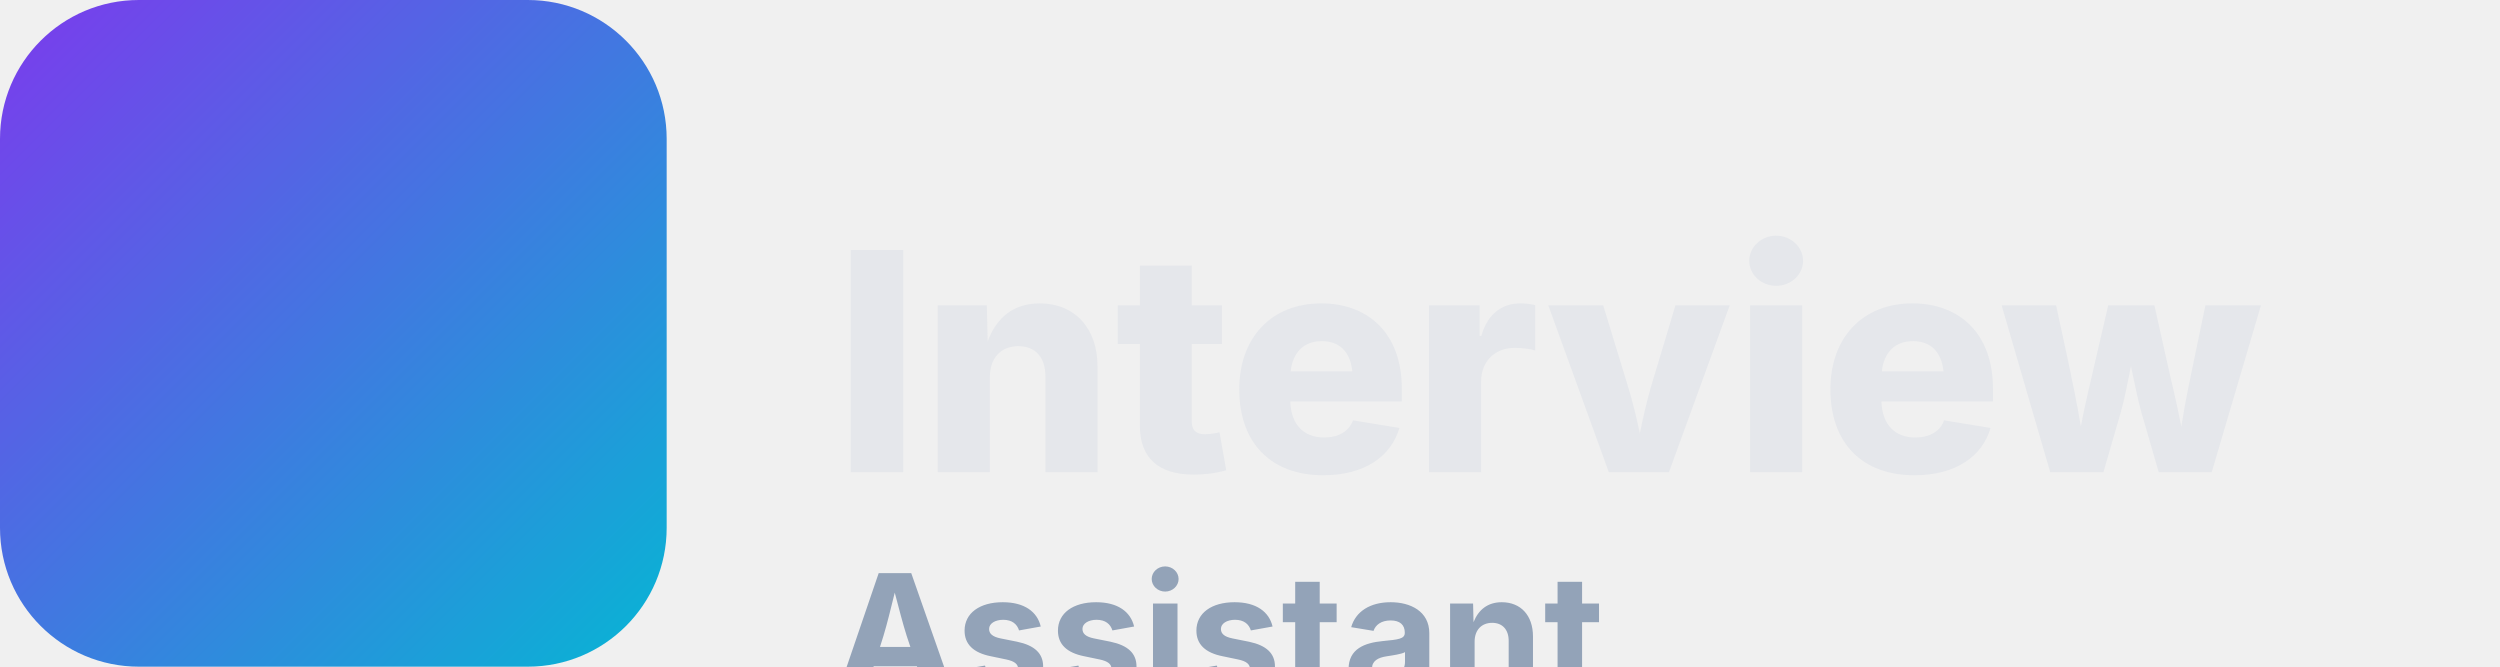
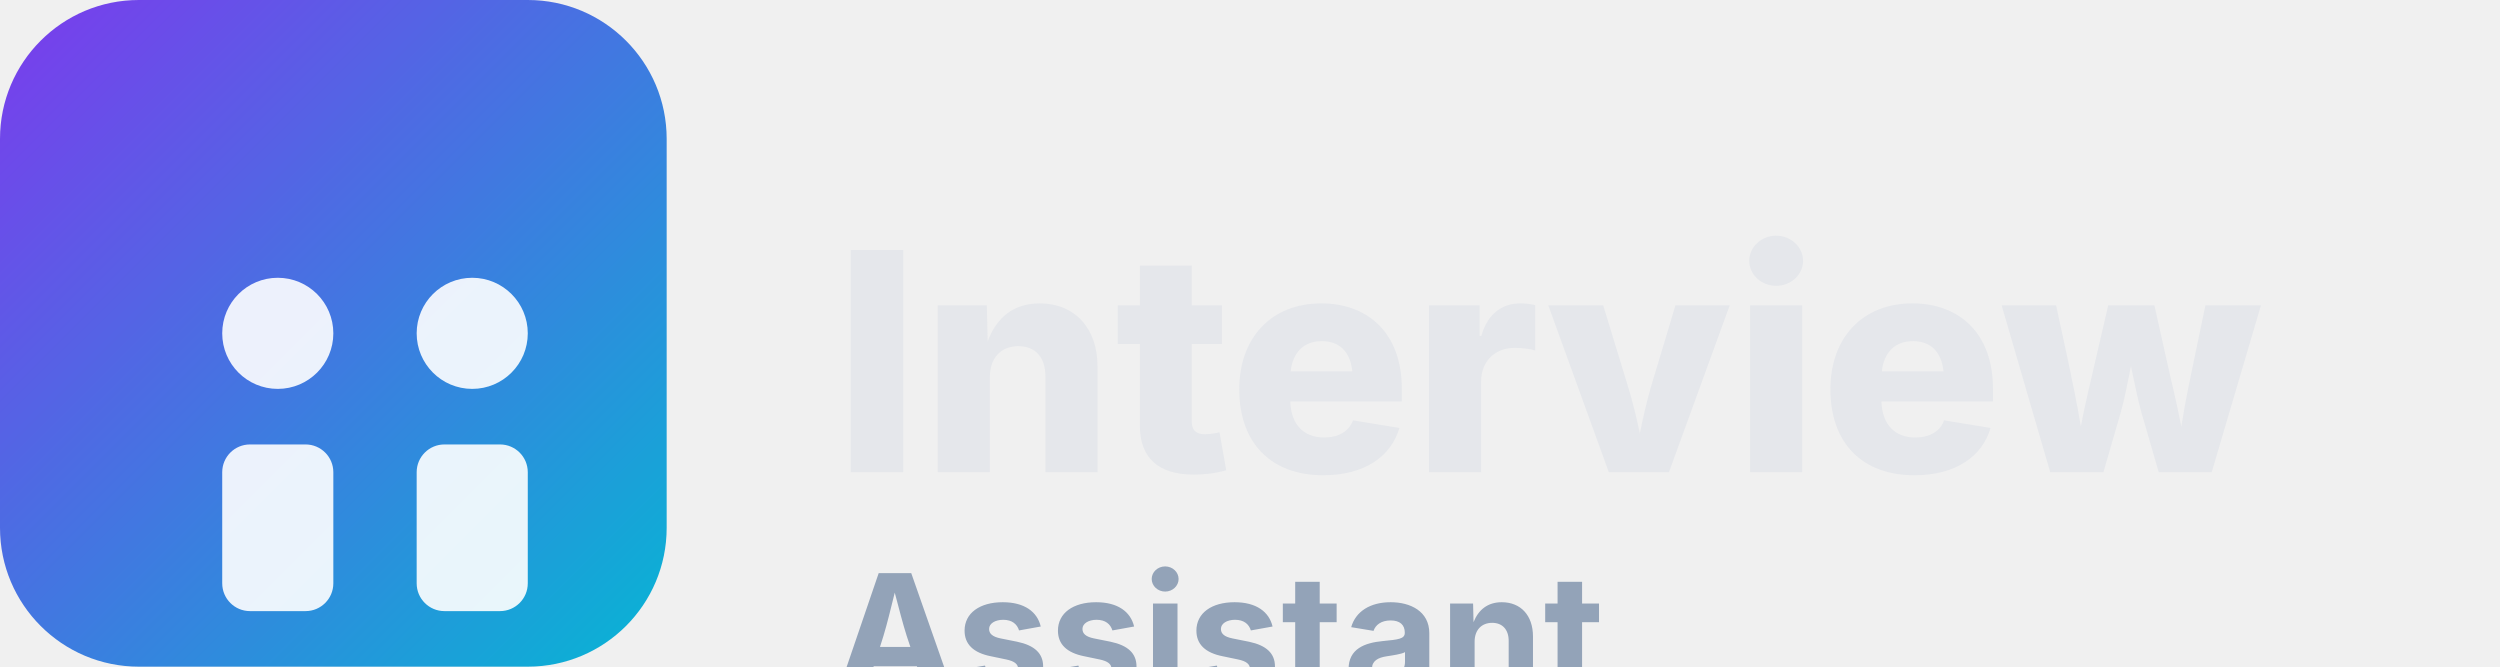
<svg xmlns="http://www.w3.org/2000/svg" width="180" height="48" viewBox="0 0 180 48">
  <defs>
    <linearGradient id="g" x1="0" x2="1" y1="0" y2="1">
      <stop offset="0%" stop-color="#7c3aed" />
      <stop offset="100%" stop-color="#06b6d4" />
    </linearGradient>
  </defs>
  <rect rx="10" ry="10" width="48" height="48" fill="url(#g)" />
  <g transform="translate(60,10)">
-     <text x="0" y="24" font-family="Inter" font-size="22" font-weight="800" fill="#e5e7eb">Interview</text>
-     <text x="0" y="40" font-family="Inter" font-size="12" font-weight="700" fill="#93a3b8">Assistant</text>
+     <text x="0" y="24" font-family="Inter, system-ui, -apple-system, Segoe UI, Roboto" font-size="22" font-weight="800" fill="#e5e7eb">Interview</text>
+     <text x="0" y="40" font-family="Inter, system-ui, -apple-system, Segoe UI, Roboto" font-size="12" font-weight="700" fill="#93a3b8">Assistant</text>
+   </g>
+   <g transform="translate(10,10)" fill="white">
+     <circle cx="10" cy="14" r="4" opacity="0.9" />
+     <rect x="6" y="22" width="8" height="12" rx="2" opacity="0.9" />
+     <circle cx="24" cy="14" r="4" opacity="0.9" />
+     <rect x="20" y="22" width="8" height="12" rx="2" opacity="0.9" />
  </g>
</svg>
